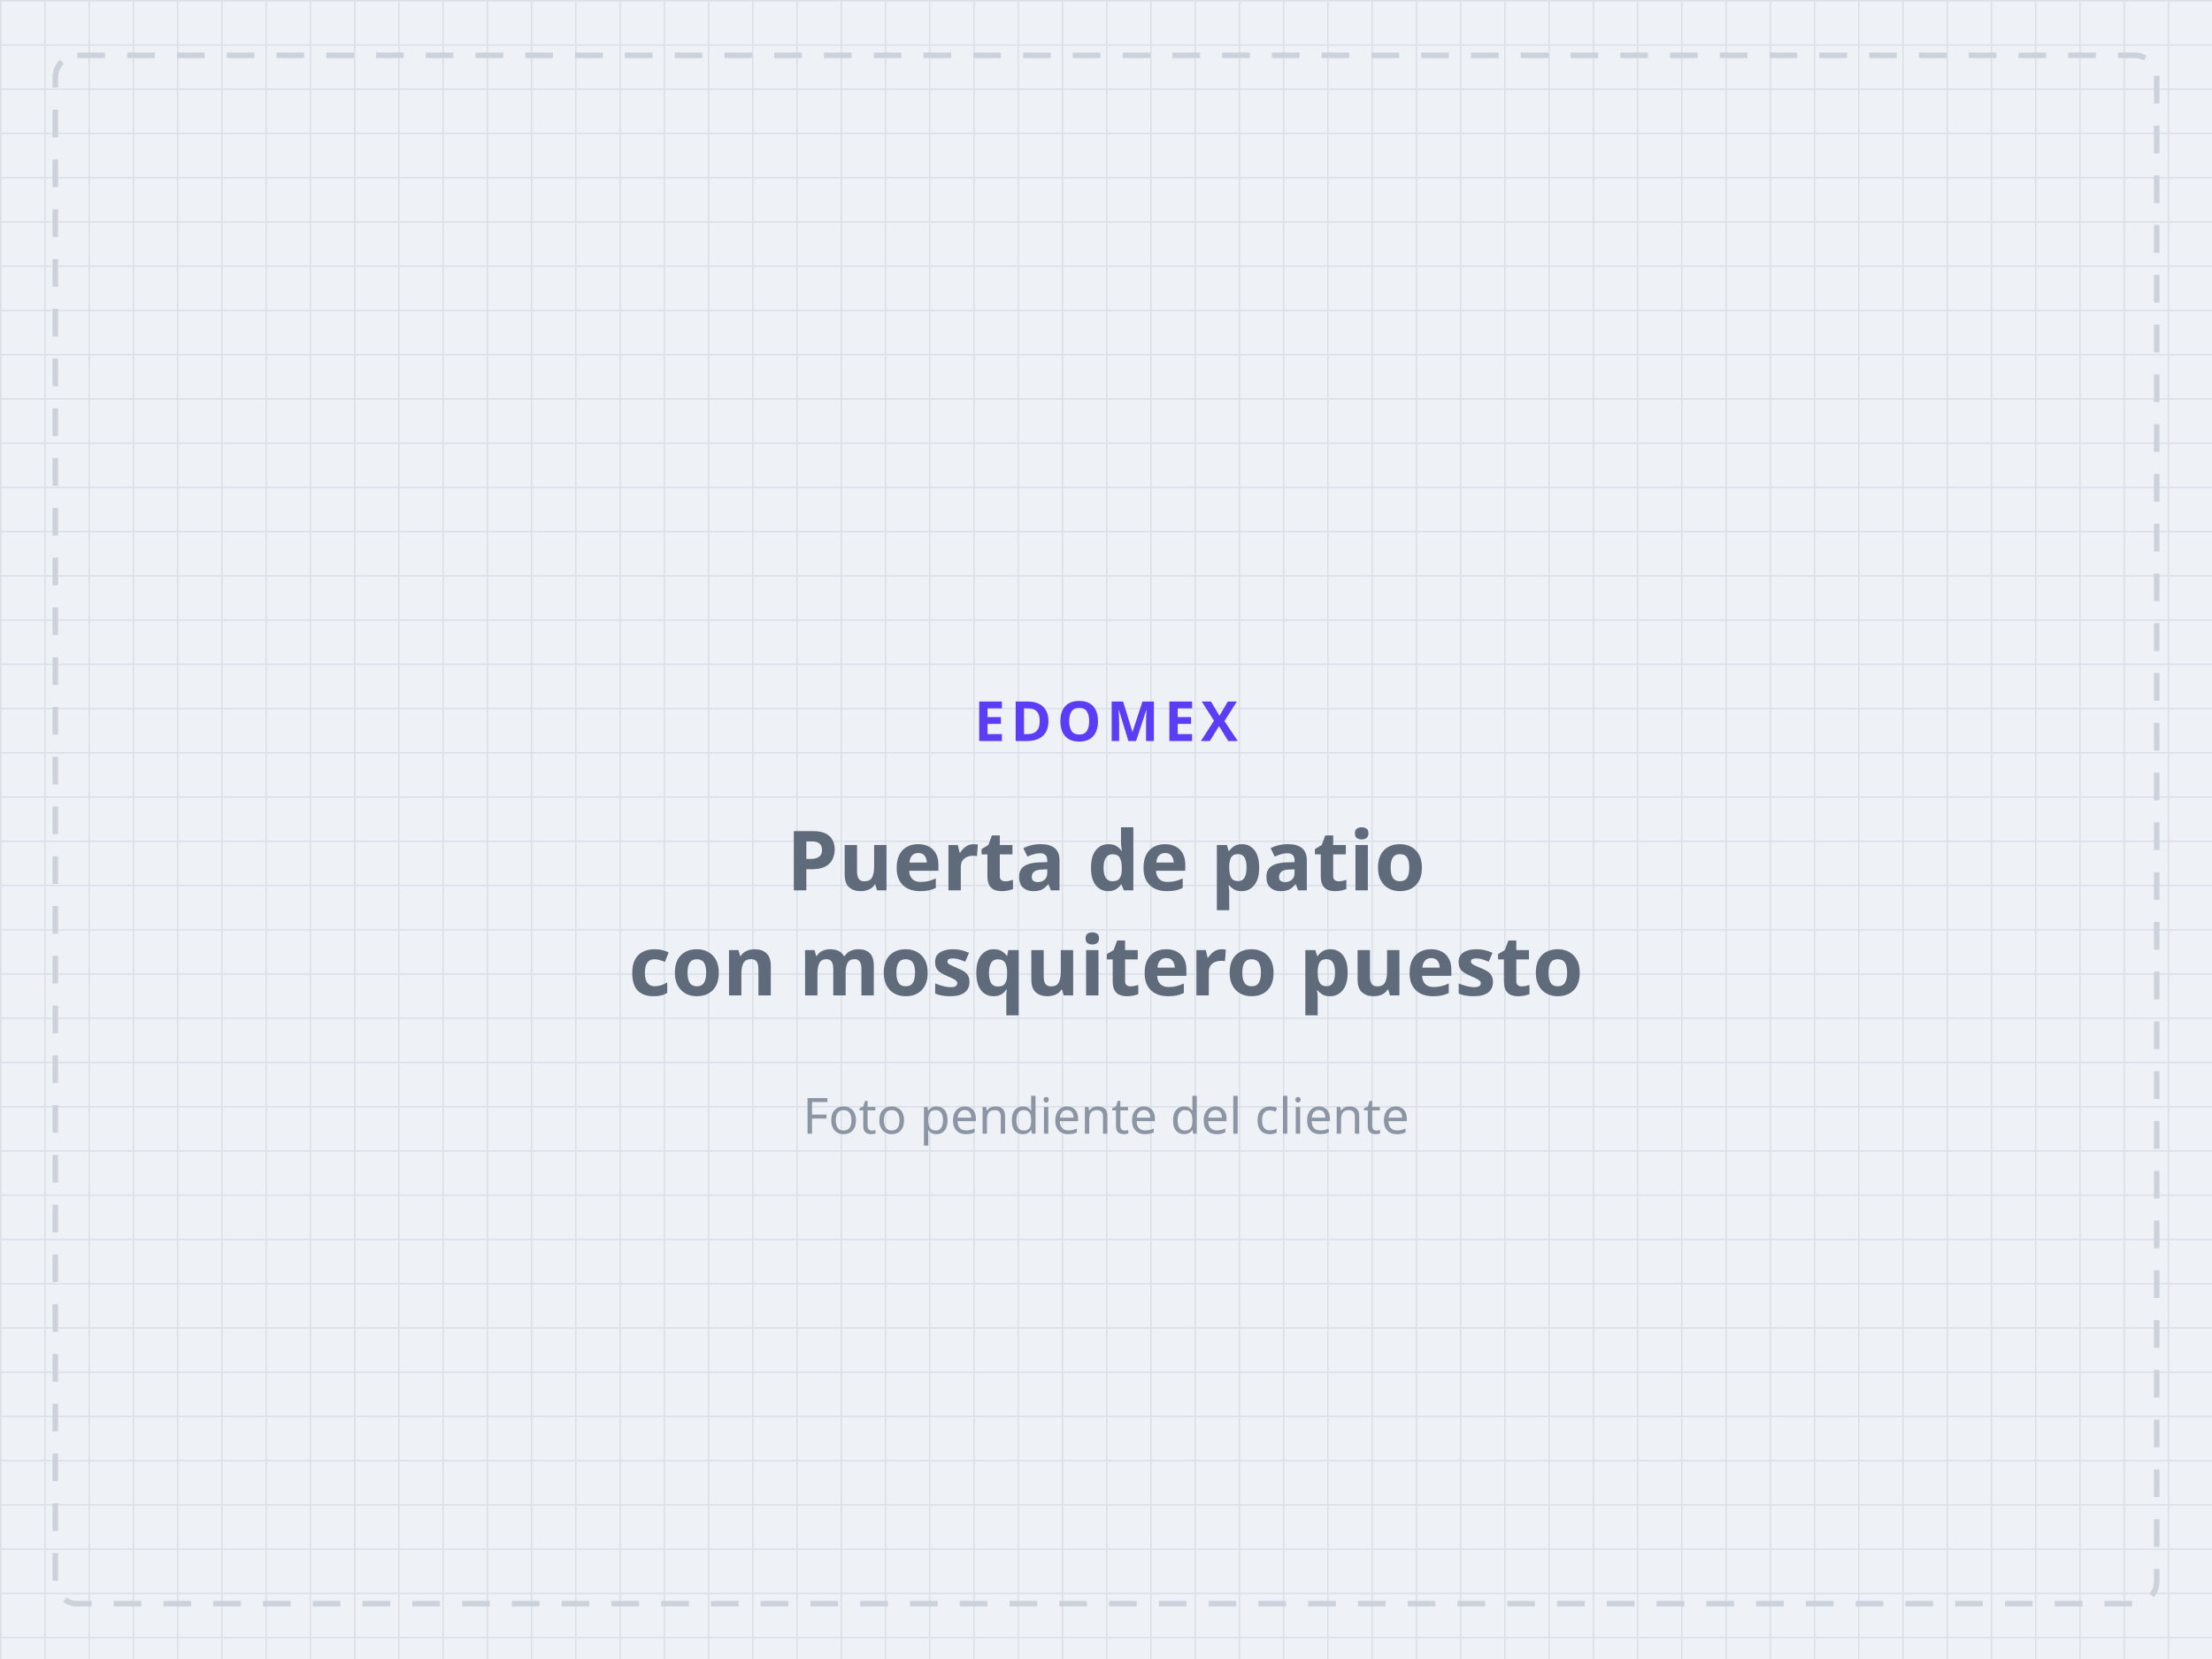
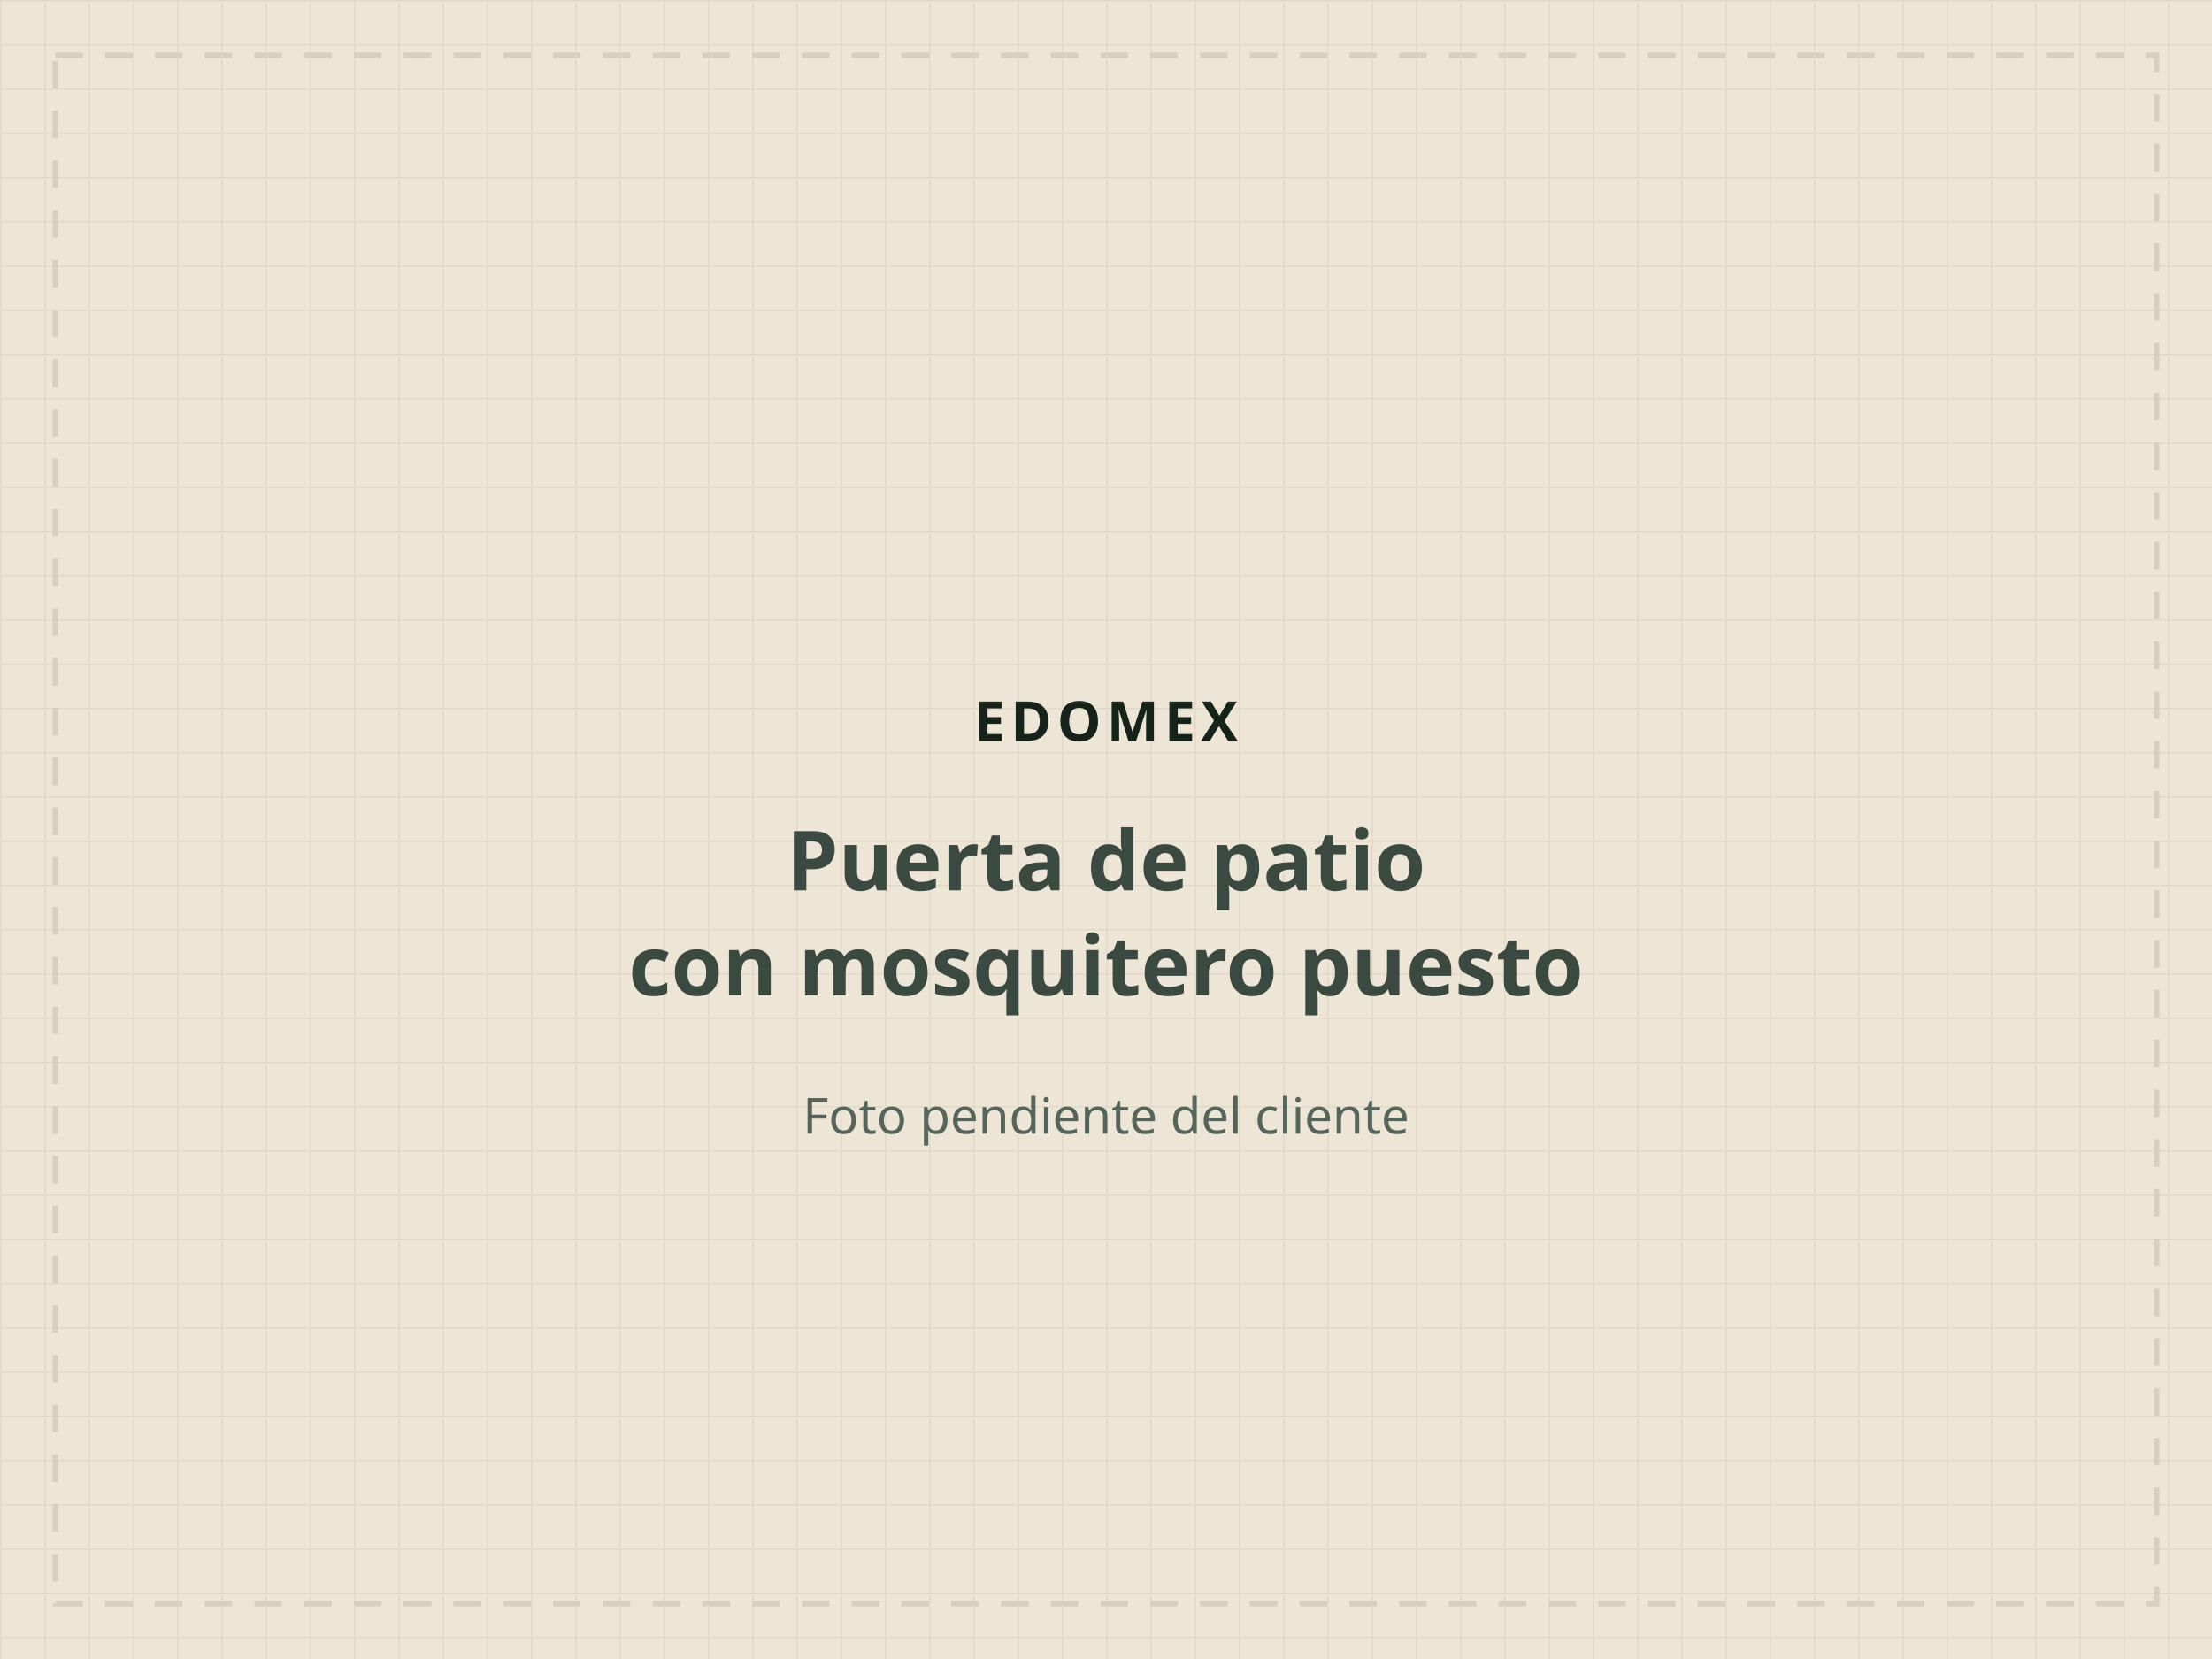
<svg xmlns="http://www.w3.org/2000/svg" viewBox="0 0 800 600" role="img" aria-label="Puerta de patio con mosquitero puesto">
  <defs>
    <pattern id="mzonaedomex-2" width="16" height="16" patternUnits="userSpaceOnUse">
-       <path d="M16 0H0v16" fill="none" stroke="#cbd2dc" stroke-width="1" />
+       <path d="M16 0H0v16" fill="none" stroke="#d8cfbe" stroke-width="1" />
    </pattern>
  </defs>
-   <rect width="800" height="600" fill="#eef1f5" />
+   <rect width="800" height="600" fill="#ede5d6" />
  <rect width="800" height="600" fill="url(#mzonaedomex-2)" opacity="0.55" />
-   <rect x="20" y="20" width="760" height="560" fill="none" stroke="#cbd2dc" stroke-width="2" stroke-dasharray="10 8" rx="8" />
+   <rect x="20" y="20" width="760" height="560" fill="none" stroke="#d8cfbe" stroke-width="2" stroke-dasharray="10 8" rx="0" />
  <g text-anchor="middle" font-family="system-ui, sans-serif">
-     <text x="400" y="268" fill="#5b3df5" font-size="20" font-weight="700" letter-spacing="2">EDOMEX</text>
-     <text x="400" y="322" fill="#5f6b7a" font-size="30" font-weight="600">Puerta de patio</text>
-     <text x="400" y="360" fill="#5f6b7a" font-size="30" font-weight="600">con mosquitero puesto</text>
-     <text x="400" y="410" fill="#8b95a3" font-size="18">Foto pendiente del cliente</text>
+     <text x="400" y="268" fill="#15231b" font-size="20" font-weight="700" letter-spacing="2">EDOMEX</text>
+     <text x="400" y="322" fill="#3b4a41" font-size="30" font-weight="600">Puerta de patio</text>
+     <text x="400" y="360" fill="#3b4a41" font-size="30" font-weight="600">con mosquitero puesto</text>
+     <text x="400" y="410" fill="#56655c" font-size="18">Foto pendiente del cliente</text>
  </g>
</svg>
